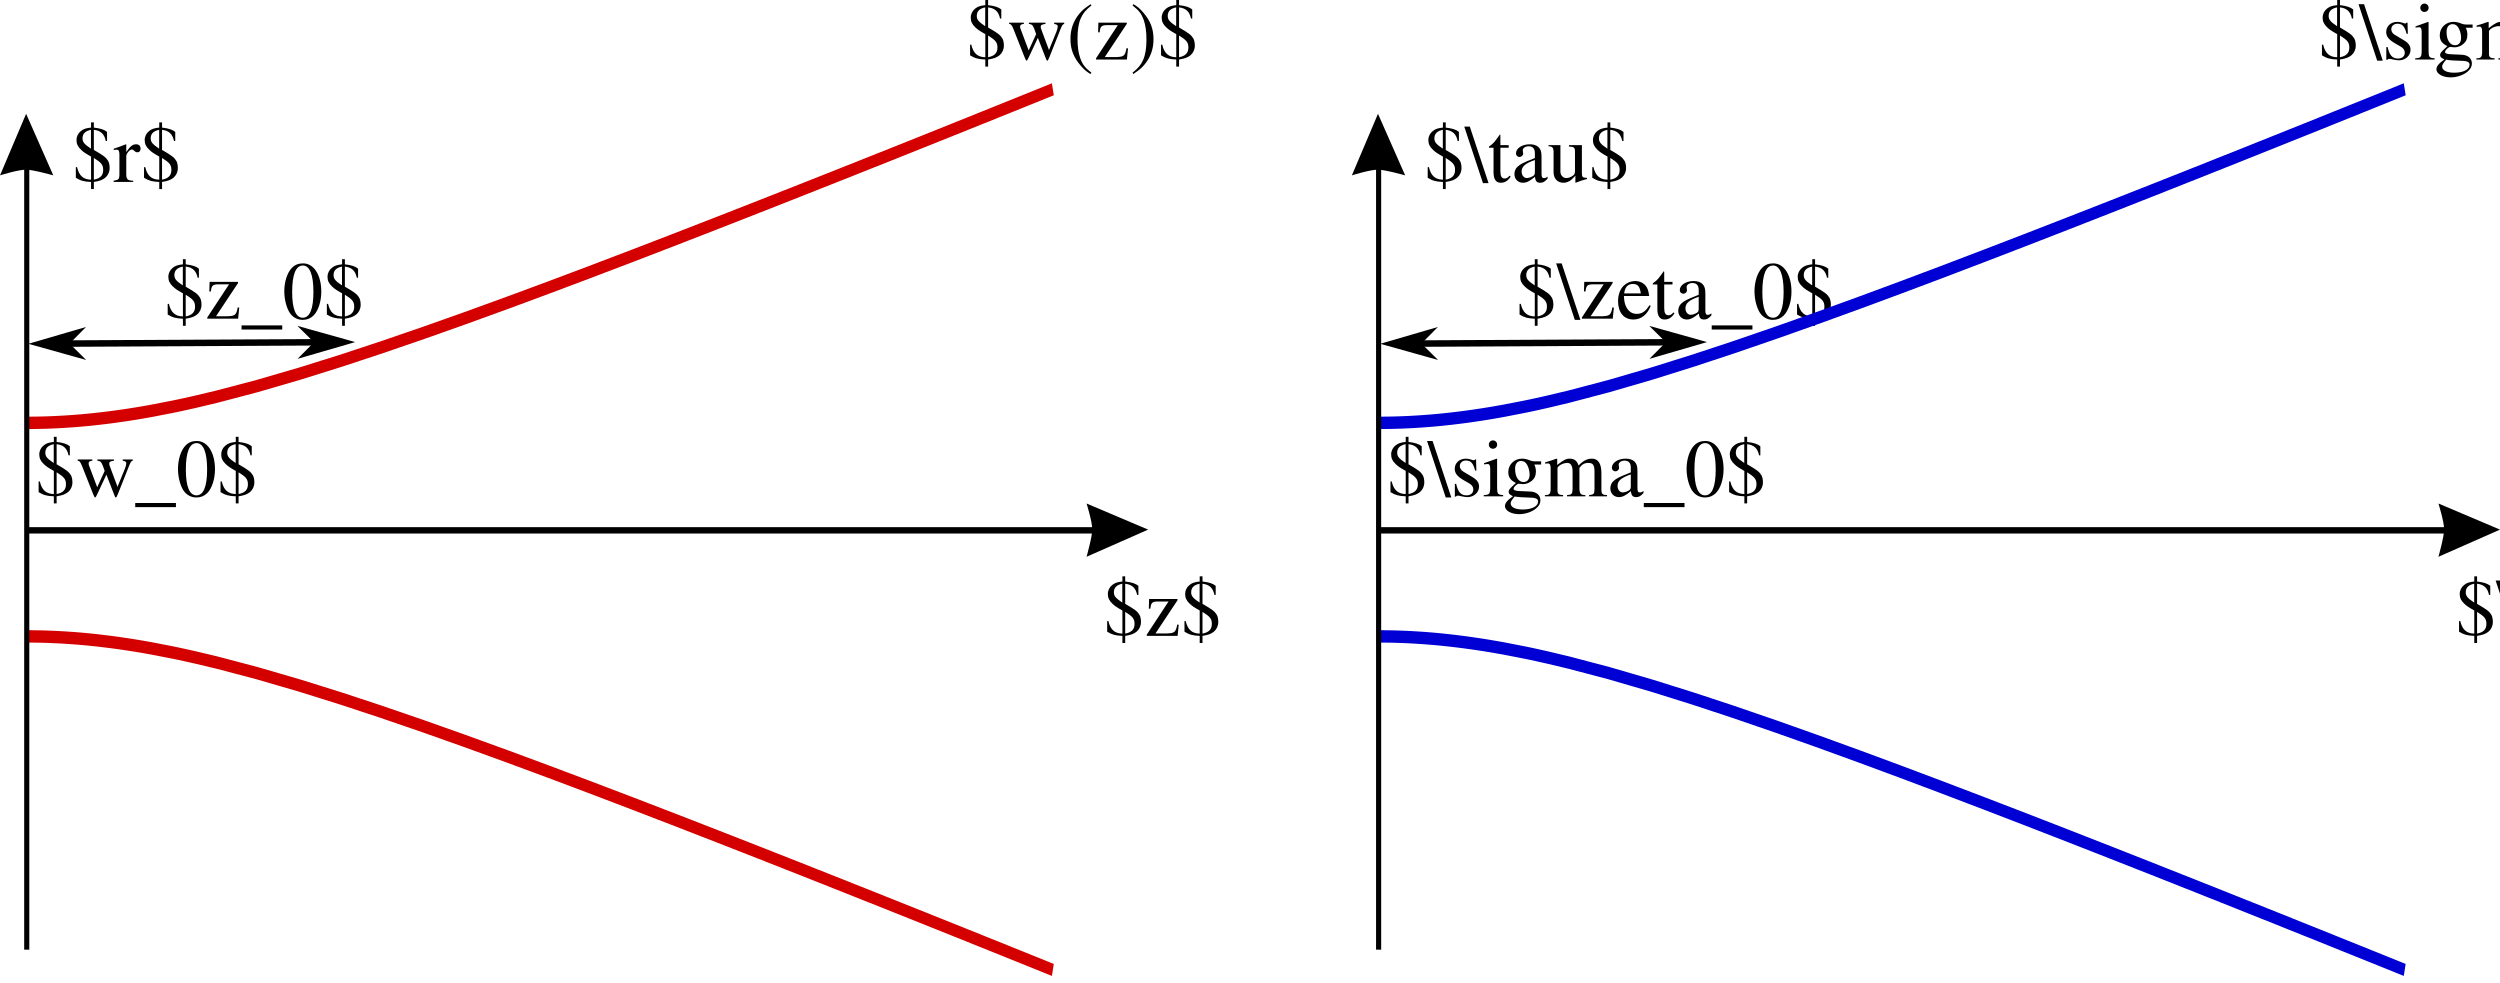
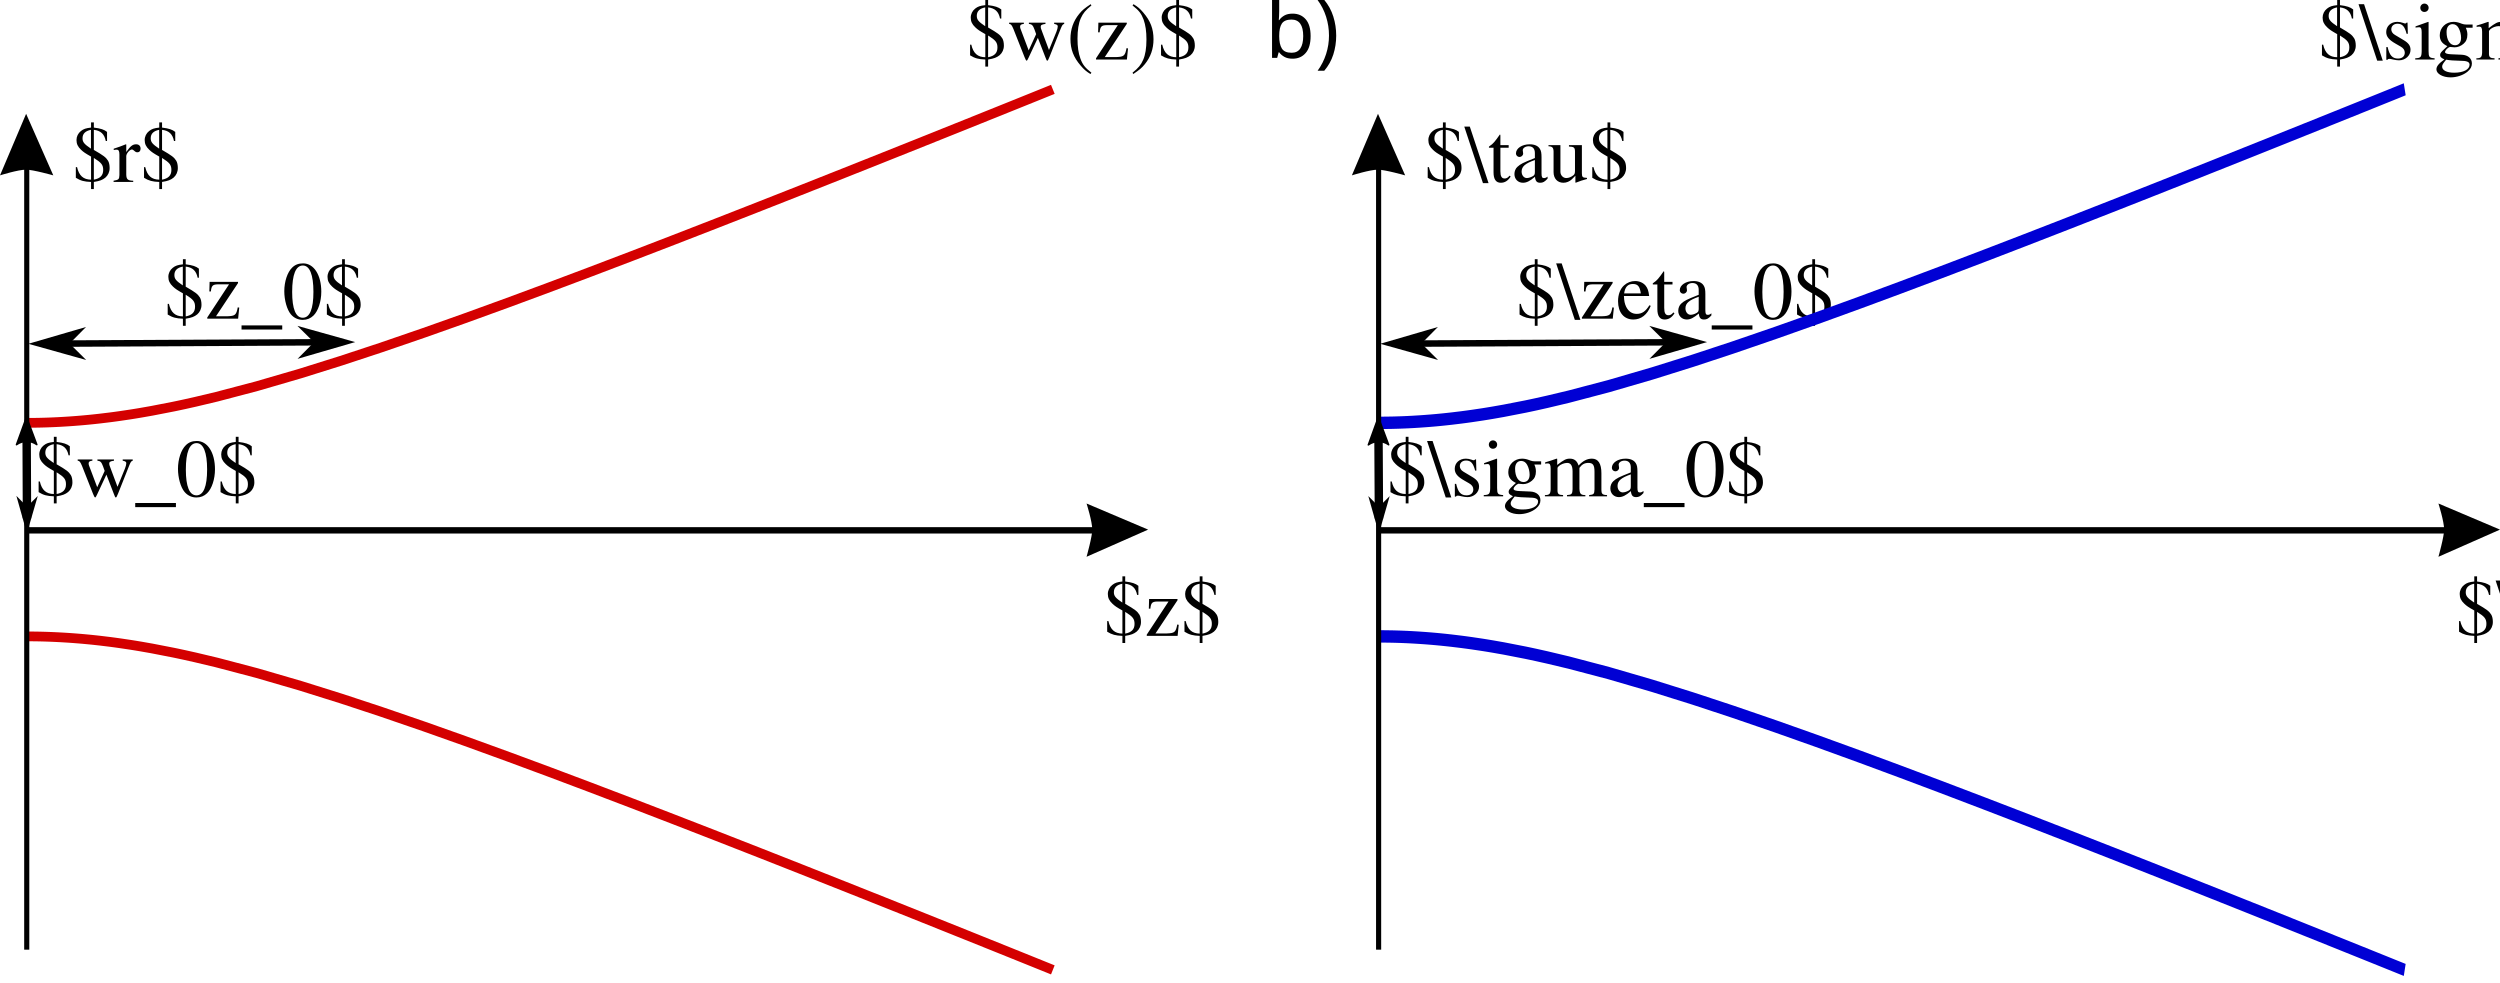
<svg xmlns="http://www.w3.org/2000/svg" width="217.22mm" height="85.335mm" viewBox="0 0 769.677 302.369" id="svg4927" version="1.1">
  <defs id="defs4929">
+     <marker orient="auto" refY="0.0" refX="0.0" id="Arrow1Sstart" style="overflow:visible">
+       <path id="path959" d="M 0.0,0.0 L 5.0,-5.0 L -12.5,0.0 L 5.0,5.0 L 0.0,0.0 z " style="fill-rule:evenodd;stroke:#000000;stroke-width:1pt;stroke-opacity:1;fill:#000000;fill-opacity:1" transform="scale(0.2) translate(6,0)" />
+     </marker>
+     <marker orient="auto" refY="0.0" refX="0.0" id="marker1267" style="overflow:visible;">
+       <path id="path1265" style="fill-rule:evenodd;stroke-width:0.625;stroke-linejoin:round;stroke:#000000;stroke-opacity:1;fill:#000000;fill-opacity:1" d="M 8.719,4.034 L -2.207,0.016 L 8.719,-4.002 C 6.973,-1.63 6.983,1.616 8.719,4.034 z " transform="scale(0.3) rotate(180) translate(-2.3,0)" />
+     </marker>
+     <marker orient="auto" refY="0.0" refX="0.0" id="Arrow2Send" style="overflow:visible;">
+       <path id="path980" style="fill-rule:evenodd;stroke-width:0.625;stroke-linejoin:round;stroke:#000000;stroke-opacity:1;fill:#000000;fill-opacity:1" d="M 8.719,4.034 L -2.207,0.016 L 8.719,-4.002 C 6.973,-1.63 6.983,1.616 8.719,4.034 z " transform="scale(0.3) rotate(180) translate(-2.3,0)" />
+     </marker>
    <marker orient="auto" refY="0" refX="0" id="Arrow1Mstart-17" style="overflow:visible">
      <path id="path4575-70" d="M 0,0 5,-5 -12.5,0 5,5 0,0 Z" style="fill-rule:evenodd;stroke:#000000;stroke-width:1pt" transform="matrix(0.4,0,0,0.4,4,0)" />
    </marker>
    <marker orient="auto" refY="0" refX="0" id="Arrow1Mend-76" style="overflow:visible">
      <path id="path4578-4" d="M 0,0 5,-5 -12.5,0 5,5 0,0 Z" style="fill-rule:evenodd;stroke:#000000;stroke-width:1pt" transform="matrix(-0.4,0,0,-0.4,-4,0)" />
    </marker>
    <marker orient="auto" refY="0" refX="0" id="Arrow1Mstart-17-3" style="overflow:visible">
      <path id="path4575-70-6" d="M 0,0 5,-5 -12.5,0 5,5 0,0 Z" style="fill-rule:evenodd;stroke:#000000;stroke-width:1pt" transform="matrix(0.4,0,0,0.4,4,0)" />
    </marker>
    <marker orient="auto" refY="0" refX="0" id="Arrow1Mend-76-7" style="overflow:visible">
      <path id="path4578-4-5" d="M 0,0 5,-5 -12.5,0 5,5 0,0 Z" style="fill-rule:evenodd;stroke:#000000;stroke-width:1pt" transform="matrix(-0.4,0,0,-0.4,-4,0)" />
+     </marker>
+     <marker orient="auto" refY="0" refX="0" id="Arrow1Mstart-17-36" style="overflow:visible">
+       <path id="path4575-70-7" d="M 0,0 5,-5 -12.5,0 5,5 Z" style="fill-rule:evenodd;stroke:#000000;stroke-width:1pt" transform="matrix(0.4,0,0,0.4,4,0)" />
+     </marker>
+     <marker orient="auto" refY="0" refX="0" id="Arrow1Mend-76-5" style="overflow:visible">
+       <path id="path4578-4-3" d="M 0,0 5,-5 -12.5,0 5,5 Z" style="fill-rule:evenodd;stroke:#000000;stroke-width:1pt" transform="matrix(-0.4,0,0,-0.4,-4,0)" />
+     </marker>
+     <marker orient="auto" refY="0" refX="0" id="Arrow1Sstart-6" style="overflow:visible">
+       <path id="path959-2" d="M 0,0 5,-5 -12.5,0 5,5 Z" style="fill:#000000;fill-opacity:1;fill-rule:evenodd;stroke:#000000;stroke-width:1pt;stroke-opacity:1" transform="matrix(0.2,0,0,0.2,1.2,0)" />
+     </marker>
+     <marker orient="auto" refY="0" refX="0" id="Arrow2Send-9" style="overflow:visible">
+       <path id="path980-1" style="fill:#000000;fill-opacity:1;fill-rule:evenodd;stroke:#000000;stroke-width:0.625;stroke-linejoin:round;stroke-opacity:1" d="M 8.719,4.034 -2.207,0.016 8.719,-4.002 c -1.745,2.372 -1.735,5.617 -6e-7,8.035 z" transform="matrix(-0.3,0,0,-0.3,0.69,0)" />
    </marker>
  </defs>
  <g id="layer1" transform="translate(-410.651,-21.13141)">
    <g id="g92">
      <text style="font-size:18.333px;line-height:0%;font-family:Times;fill:#000000;stroke-width:2;stroke-miterlimit:4;stroke-dasharray:none" id="text208-0" font-size="10px" y="216.899" x="1166.614">
        <tspan style="font-style:normal;font-variant:normal;font-weight:normal;font-stretch:normal;font-size:25.208px;font-family:'Nimbus Roman No9 L';-inkscape-font-specification:'Nimbus Roman No9 L'" id="tspan4720-93">$\zeta$</tspan>
      </text>
      <text style="font-size:18.333px;line-height:0%;font-family:Times;fill:#000000;stroke-width:2;stroke-miterlimit:4;stroke-dasharray:none" id="text208-5-6" font-size="10px" y="77.148" x="849.089">
        <tspan style="font-style:normal;font-variant:normal;font-weight:normal;font-stretch:normal;font-size:25.208px;font-family:'Nimbus Roman No9 L';-inkscape-font-specification:'Nimbus Roman No9 L'" id="tspan4720-9-0">$\tau$</tspan>
      </text>
      <text id="text5306-6" y="173.926" x="837.631" style="font-style:normal;font-variant:normal;font-weight:normal;font-stretch:normal;line-height:0%;font-family:msbm10;-inkscape-font-specification:msbm10;letter-spacing:0px;word-spacing:0px;fill:#000000;fill-opacity:1;stroke:none;stroke-width:1px;stroke-linecap:butt;stroke-linejoin:miter;stroke-opacity:1" xml:space="preserve">
        <tspan style="font-style:normal;font-variant:normal;font-weight:normal;font-stretch:normal;font-size:25.208px;line-height:1.25;font-family:'Nimbus Roman No9 L';-inkscape-font-specification:'Nimbus Roman No9 L'" y="173.926" x="837.631" id="tspan5308-2">$\sigma_0$</tspan>
      </text>
      <text id="text5306-8-6" y="39.457" x="1124.408" style="font-style:normal;font-variant:normal;font-weight:normal;font-stretch:normal;line-height:0%;font-family:msbm10;-inkscape-font-specification:msbm10;letter-spacing:0px;word-spacing:0px;fill:#000000;fill-opacity:1;stroke:none;stroke-width:1px;stroke-linecap:butt;stroke-linejoin:miter;stroke-opacity:1" xml:space="preserve">
        <tspan style="font-style:normal;font-variant:normal;font-weight:normal;font-stretch:normal;font-size:25.208px;line-height:1.25;font-family:'Nimbus Roman No9 L';-inkscape-font-specification:'Nimbus Roman No9 L'" y="39.457" x="1124.408" id="tspan5308-5-1">$\sigma(\zeta)$</tspan>
      </text>
      <text id="text4587-3-8" y="119.251" x="877.37" style="font-style:normal;font-weight:normal;line-height:0%;font-family:sans-serif;letter-spacing:0px;word-spacing:0px;fill:#000000;fill-opacity:1;stroke:none" xml:space="preserve">
        <tspan style="font-style:normal;font-variant:normal;font-weight:normal;font-stretch:normal;font-size:25.208px;line-height:1.25;font-family:'Nimbus Roman No9 L';-inkscape-font-specification:'Nimbus Roman No9 L'" y="119.251" x="877.37" id="tspan4589-3-7">$\zeta_0$</tspan>
      </text>
      <text style="font-size:18.333px;line-height:0%;font-family:Times;fill:#000000;stroke-width:2;stroke-miterlimit:4;stroke-dasharray:none" id="text208" font-size="10px" y="216.899" x="750.411">
        <tspan style="font-style:normal;font-variant:normal;font-weight:normal;font-stretch:normal;font-size:25.208px;font-family:'Nimbus Roman No9 L';-inkscape-font-specification:'Nimbus Roman No9 L'" id="tspan4720">$z$</tspan>
      </text>
      <text style="font-size:18.333px;line-height:0%;font-family:Times;fill:#000000;stroke-width:2;stroke-miterlimit:4;stroke-dasharray:none" id="text208-5" font-size="10px" y="77.148" x="432.886">
        <tspan style="font-style:normal;font-variant:normal;font-weight:normal;font-stretch:normal;font-size:25.208px;font-family:'Nimbus Roman No9 L';-inkscape-font-specification:'Nimbus Roman No9 L'" id="tspan4720-9">$r$</tspan>
      </text>
      <text id="text5306" y="173.926" x="421.428" style="font-style:normal;font-variant:normal;font-weight:normal;font-stretch:normal;line-height:0%;font-family:msbm10;-inkscape-font-specification:msbm10;letter-spacing:0px;word-spacing:0px;fill:#000000;fill-opacity:1;stroke:none;stroke-width:1px;stroke-linecap:butt;stroke-linejoin:miter;stroke-opacity:1" xml:space="preserve">
        <tspan style="font-style:normal;font-variant:normal;font-weight:normal;font-stretch:normal;font-size:25.208px;line-height:1.25;font-family:'Nimbus Roman No9 L';-inkscape-font-specification:'Nimbus Roman No9 L'" y="173.926" x="421.428" id="tspan5308">$w_0$</tspan>
      </text>
      <text id="text5306-8" y="39.457" x="708.205" style="font-style:normal;font-variant:normal;font-weight:normal;font-stretch:normal;line-height:0%;font-family:msbm10;-inkscape-font-specification:msbm10;letter-spacing:0px;word-spacing:0px;fill:#000000;fill-opacity:1;stroke:none;stroke-width:1px;stroke-linecap:butt;stroke-linejoin:miter;stroke-opacity:1" xml:space="preserve">
        <tspan style="font-style:normal;font-variant:normal;font-weight:normal;font-stretch:normal;font-size:25.208px;line-height:1.25;font-family:'Nimbus Roman No9 L';-inkscape-font-specification:'Nimbus Roman No9 L'" y="39.457" x="708.205" id="tspan5308-5">$w(z)$</tspan>
      </text>
      <text id="text4587-3" y="119.251" x="461.167" style="font-style:normal;font-weight:normal;line-height:0%;font-family:sans-serif;letter-spacing:0px;word-spacing:0px;fill:#000000;fill-opacity:1;stroke:none" xml:space="preserve">
        <tspan style="font-style:normal;font-variant:normal;font-weight:normal;font-stretch:normal;font-size:25.208px;line-height:1.25;font-family:'Nimbus Roman No9 L';-inkscape-font-specification:'Nimbus Roman No9 L'" y="119.251" x="461.167" id="tspan4589-3">$z_0$</tspan>
      </text>
    </g>
-     <g id="g147">
-       <g id="g129">
-         <polyline points="74.1,56.212 409.608,56.212 " id="polyline194-5" style="fill:none;stroke:#000000;stroke-width:2.072;stroke-miterlimit:4;stroke-dasharray:none;stroke-opacity:1" transform="matrix(0.9844103,0,0,0.9463322,762.6414,131.2133)" />
-         <path transform="matrix(1.831894,0,0,2.953207,383.4319,18.17918)" style="fill:none;stroke:#0000d4;stroke-width:1.29;stroke-miterlimit:4;stroke-dasharray:none;stroke-opacity:1" d="m 246.786,45.081 0.105,-1e-4 0.105,-3e-4 0.105,-3e-4 0.105,-4e-4 0.105,-4e-4 0.104,-5e-4 0.105,-6e-4 0.105,-7e-4 0.105,-7e-4 0.105,-7e-4 0.105,-9e-4 0.209,-0.002 0.105,-10e-4 0.105,-0.001 0.21,-0.002 0.105,-0.001 0.105,-0.001 0.209,-0.003 0.105,-0.002 0.105,-0.002 0.21,-0.003 0.419,-0.008 0.114,-0.002 0.114,-0.002 0.227,-0.005 0.455,-0.011 0.114,-0.003 0.114,-0.003 0.227,-0.006 0.455,-0.013 0.114,-0.004 0.114,-0.004 0.227,-0.007 0.455,-0.016 0.91,-0.035 0.114,-0.005 0.114,-0.005 0.228,-0.01 0.455,-0.02 0.91,-0.044 0.113,-0.006 0.114,-0.006 0.228,-0.012 0.455,-0.025 0.91,-0.054 0.106,-0.007 0.106,-0.007 0.212,-0.013 0.425,-0.028 0.849,-0.058 1.699,-0.128 0.106,-0.009 0.106,-0.009 0.212,-0.017 0.425,-0.035 0.849,-0.073 1.699,-0.157 0.115,-0.011 0.115,-0.011 0.23,-0.023 0.46,-0.046 0.921,-0.095 1.841,-0.201 3.682,-0.445 0.112,-0.015 0.113,-0.015 0.226,-0.029 0.452,-0.059 0.904,-0.121 1.807,-0.251 3.615,-0.534 6.743,-1.102 7.312,-1.322 6.826,-1.327 6.691,-1.37 7.261,-1.548 6.775,-1.49 7.344,-1.655 6.857,-1.576 6.723,-1.569 7.293,-1.724 6.806,-1.626 7.376,-1.778 7.241,-1.759 6.755,-1.651 7.325,-1.8 6.838,-1.688 6.703,-1.661 7.273,-1.809 6.787,-1.693 0.118,-0.03 0.119,-0.03 0.237,-0.059 0.473,-0.118 0.947,-0.237 1.894,-0.474 0.118,-0.03 0.119,-0.03 0.237,-0.059 0.473,-0.118 0.947,-0.237 0.118,-0.03 0.119,-0.03 0.237,-0.059 0.473,-0.119 0.118,-0.03 0.119,-0.03 0.236,-0.059 0.119,-0.03 0.118,-0.03 0.119,-0.03 0.118,-0.03" id="polyline158-6" />
-         <path transform="matrix(1.831894,0,0,2.953207,383.4319,18.17918)" style="fill:none;stroke:#0000d4;stroke-width:1.29;stroke-miterlimit:4;stroke-dasharray:none;stroke-opacity:1" d="m 246.577,67.344 0.104,1e-4 0.105,1e-4 0.105,10e-5 0.105,3e-4 0.105,3e-4 0.105,4e-4 0.105,4e-4 0.104,5e-4 0.105,6e-4 0.105,7e-4 0.105,7e-4 0.105,7e-4 0.105,9e-4 0.209,0.002 0.105,0.001 0.105,0.001 0.21,0.002 0.105,0.001 0.105,0.001 0.209,0.003 0.105,0.002 0.105,0.002 0.21,0.003 0.419,0.008 0.114,0.002 0.114,0.002 0.227,0.005 0.455,0.011 0.114,0.003 0.114,0.003 0.227,0.006 0.455,0.013 0.114,0.004 0.114,0.004 0.227,0.007 0.455,0.016 0.91,0.035 0.114,0.005 0.114,0.005 0.228,0.01 0.455,0.02 0.91,0.044 0.113,0.006 0.114,0.006 0.228,0.012 0.455,0.025 0.91,0.054 0.106,0.007 0.106,0.007 0.212,0.013 0.425,0.028 0.849,0.058 1.699,0.128 0.106,0.009 0.106,0.009 0.212,0.017 0.425,0.035 0.849,0.073 1.699,0.157 0.115,0.011 0.115,0.011 0.23,0.023 0.46,0.046 0.921,0.095 1.841,0.201 3.682,0.445 0.112,0.015 0.113,0.015 0.226,0.029 0.452,0.059 0.904,0.121 1.807,0.251 3.615,0.534 6.743,1.102 7.312,1.322 6.826,1.327 6.691,1.37 7.261,1.548 6.775,1.49 7.344,1.655 6.857,1.576 6.723,1.569 7.293,1.724 6.806,1.626 7.376,1.778 7.241,1.759 6.755,1.651 7.325,1.8 6.838,1.688 6.703,1.661 7.273,1.809 6.787,1.693 0.118,0.03 0.119,0.029 0.237,0.059 0.473,0.119 0.947,0.236 1.894,0.474 0.118,0.03 0.119,0.029 0.237,0.059 0.473,0.119 0.947,0.237 0.118,0.03 0.119,0.029 0.237,0.06 0.473,0.118 0.118,0.03 0.119,0.029 0.236,0.06 0.119,0.029 0.118,0.03 0.119,0.03 0.118,0.029" id="polyline160-2" />
-         <polygon points="409.466,56.946 409.313,57.412 409.137,57.887 408.805,58.699 408.653,59.044 419,56.212 408.653,53.49 408.653,53.49 408.805,53.799 409.137,54.542 409.313,54.989 409.466,55.44 409.572,55.859 409.608,56.212 409.572,56.532 " id="polygon201-1" style="opacity:1;fill:#000000;fill-rule:evenodd;stroke:none" transform="matrix(1.831894,0,0,2.953207,412.7644,18.17918)" />
-         <path style="fill:none;stroke:#000000;stroke-width:2;stroke-linecap:butt;stroke-linejoin:miter;stroke-miterlimit:4;stroke-dasharray:none;stroke-opacity:1;marker-start:url(#Arrow1Mstart-17-3);marker-end:url(#Arrow1Mend-76-7)" d="m 932.271,126.466 -1.416,0.007 -91.326,0.48" id="path6432-6-7" />
-       </g>
-       <g id="g122">
-         <polygon points="409.572,56.532 409.466,56.946 409.313,57.412 409.137,57.887 408.805,58.699 408.653,59.044 419,56.212 408.653,53.49 408.653,53.49 408.805,53.799 409.137,54.542 409.313,54.989 409.466,55.44 409.572,55.859 409.608,56.212 " id="polygon201-6-2" style="opacity:1;fill:#000000;fill-rule:evenodd;stroke:none" transform="matrix(0,-1.831894,2.953207,0,668.8881,823.7308)" />
-         <polyline points="246.55,99.325 246.55,99.299 246.55,99.272 246.55,99.219 246.55,99.113 246.55,98.902 246.55,98.479 246.55,97.632 246.55,95.798 246.55,94.084 246.55,92.405 246.55,90.583 246.55,88.882 246.55,87.04 246.55,85.23 246.55,83.543 246.55,81.713 246.55,80.005 246.55,78.33 246.55,76.513 246.55,74.817 246.55,72.979 246.55,71.175 246.55,69.492 246.55,67.667 246.55,65.964 246.55,64.118 246.55,62.306 246.55,60.615 246.55,58.782 246.55,57.071 246.55,55.393 246.55,53.573 246.55,51.874 246.55,50.034 246.55,48.226 246.55,46.541 246.55,44.713 246.55,43.006 246.55,41.333 246.55,39.518 246.55,37.824 246.55,35.988 246.55,34.274 246.55,32.593 246.55,30.77 246.55,29.068 246.55,27.224 246.55,25.414 246.55,23.725 246.55,21.894 246.55,20.185 246.55,18.509 246.55,16.691 246.55,14.994 246.55,14.964 246.55,14.935 246.55,14.876 246.55,14.757 246.55,14.521 246.55,14.047 246.55,14.017 246.55,13.988 246.55,13.929 246.55,13.81 246.55,13.573 246.55,13.544 246.55,13.514 246.55,13.455 246.55,13.337 246.55,13.307 246.55,13.278 246.55,13.218 246.55,13.189 246.55,13.159 246.55,13.13 246.55,13.1 " id="polyline52-9" style="fill:none;stroke:#000000;stroke-width:0.86;stroke-miterlimit:4;stroke-dasharray:none;stroke-dashoffset:0;stroke-opacity:1" transform="matrix(1.831894,0,0,2.953207,383.4319,20.17918)" />
-         <polyline points="74.1,56.212 409.608,56.212 " id="polyline194" style="fill:none;stroke:#000000;stroke-width:2.067;stroke-miterlimit:4;stroke-dasharray:none;stroke-opacity:1" transform="matrix(0.9870195,0,0,0.9488405,345.3697,131.0723)" />
-         <path transform="matrix(1.831894,0,0,2.953207,-32.77109,18.17918)" style="fill:none;stroke:#d40000;stroke-width:1.29;stroke-miterlimit:4;stroke-dasharray:none;stroke-opacity:1" d="m 246.472,45.081 h 0.105 l 0.104,-10e-5 0.105,-1e-4 0.105,-1e-4 0.105,-3e-4 0.105,-3e-4 0.105,-4e-4 0.105,-4e-4 0.104,-5e-4 0.105,-6e-4 0.105,-7e-4 0.105,-7e-4 0.105,-7e-4 0.105,-9e-4 0.209,-0.002 0.105,-10e-4 0.105,-0.001 0.21,-0.002 0.105,-0.001 0.105,-0.001 0.209,-0.003 0.105,-0.002 0.105,-0.002 0.21,-0.003 0.419,-0.008 0.114,-0.002 0.114,-0.002 0.227,-0.005 0.455,-0.011 0.114,-0.003 0.114,-0.003 0.227,-0.006 0.455,-0.013 0.114,-0.004 0.114,-0.004 0.227,-0.007 0.455,-0.016 0.91,-0.035 0.114,-0.005 0.114,-0.005 0.228,-0.01 0.455,-0.02 0.91,-0.044 0.113,-0.006 0.114,-0.006 0.228,-0.012 0.455,-0.025 0.91,-0.054 0.106,-0.007 0.106,-0.007 0.212,-0.013 0.425,-0.028 0.849,-0.058 1.699,-0.128 0.106,-0.009 0.106,-0.009 0.212,-0.017 0.425,-0.035 0.849,-0.073 1.699,-0.157 0.115,-0.011 0.115,-0.011 0.23,-0.023 0.46,-0.046 0.921,-0.095 1.841,-0.201 3.682,-0.445 0.112,-0.015 0.113,-0.015 0.226,-0.029 0.452,-0.059 0.904,-0.121 1.807,-0.251 3.615,-0.534 6.743,-1.102 7.312,-1.322 6.826,-1.327 6.691,-1.37 7.261,-1.548 6.775,-1.49 7.344,-1.655 6.857,-1.576 6.723,-1.569 7.293,-1.724 6.806,-1.626 7.376,-1.778 7.241,-1.759 6.755,-1.651 7.325,-1.8 6.838,-1.688 6.703,-1.661 7.273,-1.809 6.787,-1.693 0.118,-0.03 0.119,-0.03 0.237,-0.059 0.473,-0.118 0.947,-0.237 1.894,-0.474 0.118,-0.03 0.119,-0.03 0.237,-0.059 0.473,-0.118 0.947,-0.237 0.118,-0.03 0.119,-0.03 0.237,-0.059 0.473,-0.119 0.118,-0.03 0.119,-0.03 0.236,-0.059 0.119,-0.03 0.118,-0.03 0.119,-0.03 0.118,-0.03" id="polyline158" />
-         <path transform="matrix(1.831894,0,0,2.953207,-32.77109,18.17918)" style="fill:none;stroke:#d40000;stroke-width:1.29;stroke-miterlimit:4;stroke-dasharray:none;stroke-opacity:1" d="m 246.472,67.344 h 0.105 l 0.104,1e-4 0.105,1e-4 0.105,10e-5 0.105,3e-4 0.105,3e-4 0.105,4e-4 0.105,4e-4 0.104,5e-4 0.105,6e-4 0.105,7e-4 0.105,7e-4 0.105,7e-4 0.105,9e-4 0.209,0.002 0.105,0.001 0.105,0.001 0.21,0.002 0.105,0.001 0.105,0.001 0.209,0.003 0.105,0.002 0.105,0.002 0.21,0.003 0.419,0.008 0.114,0.002 0.114,0.002 0.227,0.005 0.455,0.011 0.114,0.003 0.114,0.003 0.227,0.006 0.455,0.013 0.114,0.004 0.114,0.004 0.227,0.007 0.455,0.016 0.91,0.035 0.114,0.005 0.114,0.005 0.228,0.01 0.455,0.02 0.91,0.044 0.113,0.006 0.114,0.006 0.228,0.012 0.455,0.025 0.91,0.054 0.106,0.007 0.106,0.007 0.212,0.013 0.425,0.028 0.849,0.058 1.699,0.128 0.106,0.009 0.106,0.009 0.212,0.017 0.425,0.035 0.849,0.073 1.699,0.157 0.115,0.011 0.115,0.011 0.23,0.023 0.46,0.046 0.921,0.095 1.841,0.201 3.682,0.445 0.112,0.015 0.113,0.015 0.226,0.029 0.452,0.059 0.904,0.121 1.807,0.251 3.615,0.534 6.743,1.102 7.312,1.322 6.826,1.327 6.691,1.37 7.261,1.548 6.775,1.49 7.344,1.655 6.857,1.576 6.723,1.569 7.293,1.724 6.806,1.626 7.376,1.778 7.241,1.759 6.755,1.651 7.325,1.8 6.838,1.688 6.703,1.661 7.273,1.809 6.787,1.693 0.118,0.03 0.119,0.029 0.237,0.059 0.473,0.119 0.947,0.236 1.894,0.474 0.118,0.03 0.119,0.029 0.237,0.059 0.473,0.119 0.947,0.237 0.118,0.03 0.119,0.029 0.237,0.06 0.473,0.118 0.118,0.03 0.119,0.029 0.236,0.06 0.119,0.029 0.118,0.03 0.119,0.03 0.118,0.029" id="polyline160" />
-         <polygon points="408.805,58.699 408.653,59.044 419,56.212 408.653,53.49 408.653,53.49 408.805,53.799 409.137,54.542 409.313,54.989 409.466,55.44 409.572,55.859 409.608,56.212 409.572,56.532 409.466,56.946 409.313,57.412 409.137,57.887 " id="polygon201" style="opacity:1;fill:#000000;fill-rule:evenodd;stroke:none" transform="matrix(1.831894,0,0,2.953207,-3.438537,18.17918)" />
-         <polygon points="409.137,57.887 408.805,58.699 408.653,59.044 419,56.212 408.653,53.49 408.653,53.49 408.805,53.799 409.137,54.542 409.313,54.989 409.466,55.44 409.572,55.859 409.608,56.212 409.572,56.532 409.466,56.946 409.313,57.412 " id="polygon201-6" style="opacity:1;fill:#000000;fill-rule:evenodd;stroke:none" transform="matrix(0,-1.831894,2.953207,0,252.6851,823.7308)" />
-         <path style="fill:none;stroke:#000000;stroke-width:2;stroke-linecap:butt;stroke-linejoin:miter;stroke-miterlimit:4;stroke-dasharray:none;stroke-opacity:1;marker-start:url(#Arrow1Mstart-17);marker-end:url(#Arrow1Mend-76)" d="m 516.068,126.466 -1.416,0.007 -91.326,0.48" id="path6432-6" />
-         <polyline points="246.55,99.325 246.55,99.299 246.55,99.272 246.55,99.219 246.55,99.113 246.55,98.902 246.55,98.479 246.55,97.632 246.55,95.798 246.55,94.084 246.55,92.405 246.55,90.583 246.55,88.882 246.55,87.04 246.55,85.23 246.55,83.543 246.55,81.713 246.55,80.005 246.55,78.33 246.55,76.513 246.55,74.817 246.55,72.979 246.55,71.175 246.55,69.492 246.55,67.667 246.55,65.964 246.55,64.118 246.55,62.306 246.55,60.615 246.55,58.782 246.55,57.071 246.55,55.393 246.55,53.573 246.55,51.874 246.55,50.034 246.55,48.226 246.55,46.541 246.55,44.713 246.55,43.006 246.55,41.333 246.55,39.518 246.55,37.824 246.55,35.988 246.55,34.274 246.55,32.593 246.55,30.77 246.55,29.068 246.55,27.224 246.55,25.414 246.55,23.725 246.55,21.894 246.55,20.185 246.55,18.509 246.55,16.691 246.55,14.994 246.55,14.964 246.55,14.935 246.55,14.876 246.55,14.757 246.55,14.521 246.55,14.047 246.55,14.017 246.55,13.988 246.55,13.929 246.55,13.81 246.55,13.573 246.55,13.544 246.55,13.514 246.55,13.455 246.55,13.337 246.55,13.307 246.55,13.278 246.55,13.218 246.55,13.189 246.55,13.159 246.55,13.13 246.55,13.1 " id="polyline52" style="fill:none;stroke:#000000;stroke-width:0.86;stroke-miterlimit:4;stroke-dasharray:none;stroke-dashoffset:0;stroke-opacity:1" transform="matrix(1.831894,0,0,2.953207,-32.77109,20.17918)" />
-       </g>
+     <g id="g129">
+       <polyline transform="matrix(0.9844103,0,0,0.9463322,762.6414,131.2133)" style="fill:none;stroke:#000000;stroke-width:2.072;stroke-miterlimit:4;stroke-dasharray:none;stroke-opacity:1" id="polyline194-5" points="74.1,56.212 409.608,56.212 " />
+       <path id="polyline158-6" d="m 246.786,45.081 0.105,-1e-4 0.105,-3e-4 0.105,-3e-4 0.105,-4e-4 0.105,-4e-4 0.104,-5e-4 0.105,-6e-4 0.105,-7e-4 0.105,-7e-4 0.105,-7e-4 0.105,-9e-4 0.209,-0.002 0.105,-10e-4 0.105,-0.001 0.21,-0.002 0.105,-0.001 0.105,-0.001 0.209,-0.003 0.105,-0.002 0.105,-0.002 0.21,-0.003 0.419,-0.008 0.114,-0.002 0.114,-0.002 0.227,-0.005 0.455,-0.011 0.114,-0.003 0.114,-0.003 0.227,-0.006 0.455,-0.013 0.114,-0.004 0.114,-0.004 0.227,-0.007 0.455,-0.016 0.91,-0.035 0.114,-0.005 0.114,-0.005 0.228,-0.01 0.455,-0.02 0.91,-0.044 0.113,-0.006 0.114,-0.006 0.228,-0.012 0.455,-0.025 0.91,-0.054 0.106,-0.007 0.106,-0.007 0.212,-0.013 0.425,-0.028 0.849,-0.058 1.699,-0.128 0.106,-0.009 0.106,-0.009 0.212,-0.017 0.425,-0.035 0.849,-0.073 1.699,-0.157 0.115,-0.011 0.115,-0.011 0.23,-0.023 0.46,-0.046 0.921,-0.095 1.841,-0.201 3.682,-0.445 0.112,-0.015 0.113,-0.015 0.226,-0.029 0.452,-0.059 0.904,-0.121 1.807,-0.251 3.615,-0.534 6.743,-1.102 7.312,-1.322 6.826,-1.327 6.691,-1.37 7.261,-1.548 6.775,-1.49 7.344,-1.655 6.857,-1.576 6.723,-1.569 7.293,-1.724 6.806,-1.626 7.376,-1.778 7.241,-1.759 6.755,-1.651 7.325,-1.8 6.838,-1.688 6.703,-1.661 7.273,-1.809 6.787,-1.693 0.118,-0.03 0.119,-0.03 0.237,-0.059 0.473,-0.118 0.947,-0.237 1.894,-0.474 0.118,-0.03 0.119,-0.03 0.237,-0.059 0.473,-0.118 0.947,-0.237 0.118,-0.03 0.119,-0.03 0.237,-0.059 0.473,-0.119 0.118,-0.03 0.119,-0.03 0.236,-0.059 0.119,-0.03 0.118,-0.03 0.119,-0.03 0.118,-0.03" style="fill:none;stroke:#0000d4;stroke-width:1.29;stroke-miterlimit:4;stroke-dasharray:none;stroke-opacity:1" transform="matrix(1.831894,0,0,2.953207,383.4319,18.17918)" />
+       <path id="polyline160-2" d="m 246.577,67.344 0.104,1e-4 0.105,1e-4 0.105,10e-5 0.105,3e-4 0.105,3e-4 0.105,4e-4 0.105,4e-4 0.104,5e-4 0.105,6e-4 0.105,7e-4 0.105,7e-4 0.105,7e-4 0.105,9e-4 0.209,0.002 0.105,0.001 0.105,0.001 0.21,0.002 0.105,0.001 0.105,0.001 0.209,0.003 0.105,0.002 0.105,0.002 0.21,0.003 0.419,0.008 0.114,0.002 0.114,0.002 0.227,0.005 0.455,0.011 0.114,0.003 0.114,0.003 0.227,0.006 0.455,0.013 0.114,0.004 0.114,0.004 0.227,0.007 0.455,0.016 0.91,0.035 0.114,0.005 0.114,0.005 0.228,0.01 0.455,0.02 0.91,0.044 0.113,0.006 0.114,0.006 0.228,0.012 0.455,0.025 0.91,0.054 0.106,0.007 0.106,0.007 0.212,0.013 0.425,0.028 0.849,0.058 1.699,0.128 0.106,0.009 0.106,0.009 0.212,0.017 0.425,0.035 0.849,0.073 1.699,0.157 0.115,0.011 0.115,0.011 0.23,0.023 0.46,0.046 0.921,0.095 1.841,0.201 3.682,0.445 0.112,0.015 0.113,0.015 0.226,0.029 0.452,0.059 0.904,0.121 1.807,0.251 3.615,0.534 6.743,1.102 7.312,1.322 6.826,1.327 6.691,1.37 7.261,1.548 6.775,1.49 7.344,1.655 6.857,1.576 6.723,1.569 7.293,1.724 6.806,1.626 7.376,1.778 7.241,1.759 6.755,1.651 7.325,1.8 6.838,1.688 6.703,1.661 7.273,1.809 6.787,1.693 0.118,0.03 0.119,0.029 0.237,0.059 0.473,0.119 0.947,0.236 1.894,0.474 0.118,0.03 0.119,0.029 0.237,0.059 0.473,0.119 0.947,0.237 0.118,0.03 0.119,0.029 0.237,0.06 0.473,0.118 0.118,0.03 0.119,0.029 0.236,0.06 0.119,0.029 0.118,0.03 0.119,0.03 0.118,0.029" style="fill:none;stroke:#0000d4;stroke-width:1.29;stroke-miterlimit:4;stroke-dasharray:none;stroke-opacity:1" transform="matrix(1.831894,0,0,2.953207,383.4319,18.17918)" />
+       <polygon transform="matrix(1.831894,0,0,2.953207,412.7644,18.17918)" style="opacity:1;fill:#000000;fill-rule:evenodd;stroke:none" id="polygon201-1" points="409.137,57.887 408.805,58.699 408.653,59.044 419,56.212 408.653,53.49 408.653,53.49 408.805,53.799 409.137,54.542 409.313,54.989 409.466,55.44 409.572,55.859 409.608,56.212 409.572,56.532 409.466,56.946 409.313,57.412 " />
+       <path id="path6432-6-7" d="m 932.271,126.466 -1.416,0.007 -91.326,0.48" style="fill:none;stroke:#000000;stroke-width:2;stroke-linecap:butt;stroke-linejoin:miter;stroke-miterlimit:4;stroke-dasharray:none;stroke-opacity:1;marker-start:url(#Arrow1Mstart-17-3);marker-end:url(#Arrow1Mend-76-7)" />
    </g>
+     <polygon points="408.805,58.699 408.653,59.044 419,56.212 408.653,53.49 408.653,53.49 408.805,53.799 409.137,54.542 409.313,54.989 409.466,55.44 409.572,55.859 409.608,56.212 409.572,56.532 409.466,56.946 409.313,57.412 409.137,57.887 " id="polygon201-6-2" style="opacity:1;fill:#000000;fill-rule:evenodd;stroke:none" transform="matrix(0,-1.831894,2.953207,0,668.8881,823.7308)" />
+     <polyline points="246.55,99.325 246.55,99.299 246.55,99.272 246.55,99.219 246.55,99.113 246.55,98.902 246.55,98.479 246.55,97.632 246.55,95.798 246.55,94.084 246.55,92.405 246.55,90.583 246.55,88.882 246.55,87.04 246.55,85.23 246.55,83.543 246.55,81.713 246.55,80.005 246.55,78.33 246.55,76.513 246.55,74.817 246.55,72.979 246.55,71.175 246.55,69.492 246.55,67.667 246.55,65.964 246.55,64.118 246.55,62.306 246.55,60.615 246.55,58.782 246.55,57.071 246.55,55.393 246.55,53.573 246.55,51.874 246.55,50.034 246.55,48.226 246.55,46.541 246.55,44.713 246.55,43.006 246.55,41.333 246.55,39.518 246.55,37.824 246.55,35.988 246.55,34.274 246.55,32.593 246.55,30.77 246.55,29.068 246.55,27.224 246.55,25.414 246.55,23.725 246.55,21.894 246.55,20.185 246.55,18.509 246.55,16.691 246.55,14.994 246.55,14.964 246.55,14.935 246.55,14.876 246.55,14.757 246.55,14.521 246.55,14.047 246.55,14.017 246.55,13.988 246.55,13.929 246.55,13.81 246.55,13.573 246.55,13.544 246.55,13.514 246.55,13.455 246.55,13.337 246.55,13.307 246.55,13.278 246.55,13.218 246.55,13.189 246.55,13.159 246.55,13.13 246.55,13.1 " id="polyline52-9" style="fill:none;stroke:#000000;stroke-width:0.86;stroke-miterlimit:4;stroke-dasharray:none;stroke-dashoffset:0;stroke-opacity:1" transform="matrix(1.831894,0,0,2.953207,383.4319,20.17918)" />
+     <polyline points="74.1,56.212 409.608,56.212 " id="polyline194" style="fill:none;stroke:#000000;stroke-width:2.067;stroke-miterlimit:4;stroke-dasharray:none;stroke-opacity:1" transform="matrix(0.9870195,0,0,0.9488405,345.3697,131.0723)" />
+     <path style="fill:none;stroke:#d40000;stroke-width:3;stroke-miterlimit:4;stroke-dasharray:none;stroke-opacity:1" d="m 418.739,151.312 h 0.192 l 0.191,-3e-4 0.192,-2.9e-4 0.192,-3e-4 0.192,-8.8e-4 0.192,-8.9e-4 0.192,-0.001 0.192,-0.001 0.191,-0.001 0.192,-0.002 0.192,-0.002 0.192,-0.002 0.192,-0.002 0.192,-0.003 0.383,-0.006 0.192,-0.003 0.192,-0.003 0.385,-0.007 0.192,-0.004 0.192,-0.004 0.383,-0.009 0.192,-0.005 0.192,-0.005 0.385,-0.01 0.768,-0.023 0.209,-0.007 0.209,-0.007 0.416,-0.015 0.834,-0.032 0.209,-0.009 0.209,-0.009 0.416,-0.018 0.834,-0.039 0.209,-0.01 0.209,-0.011 0.416,-0.022 0.834,-0.046 1.667,-0.103 0.209,-0.014 0.209,-0.014 0.418,-0.029 0.834,-0.06 1.667,-0.131 0.207,-0.017 0.209,-0.017 0.418,-0.036 0.834,-0.074 1.667,-0.158 0.194,-0.019 0.194,-0.019 0.388,-0.04 0.779,-0.082 1.555,-0.171 3.112,-0.377 0.194,-0.025 0.194,-0.025 0.388,-0.051 0.779,-0.104 1.555,-0.216 3.112,-0.463 0.211,-0.033 0.211,-0.033 0.421,-0.067 0.843,-0.135 1.687,-0.28 3.373,-0.594 6.745,-1.315 0.205,-0.043 0.207,-0.043 0.414,-0.086 0.828,-0.175 1.656,-0.356 3.31,-0.74 6.622,-1.578 12.352,-3.254 13.395,-3.903 12.505,-3.92 12.257,-4.046 13.301,-4.571 12.411,-4.4 13.453,-4.889 12.561,-4.655 12.316,-4.634 13.36,-5.09 12.468,-4.802 13.512,-5.25 13.265,-5.194 12.374,-4.875 13.419,-5.315 12.526,-4.985 12.279,-4.906 13.323,-5.341 12.433,-5 0.216,-0.087 0.218,-0.087 0.434,-0.175 0.866,-0.349 1.735,-0.699 3.47,-1.399 0.216,-0.087 0.218,-0.088 0.434,-0.175 0.866,-0.35 1.735,-0.7 0.216,-0.087 0.218,-0.088 0.434,-0.175 0.866,-0.35 0.216,-0.087 0.218,-0.088 0.432,-0.175 0.218,-0.087 0.216,-0.088 0.218,-0.087 0.216,-0.088" id="polyline158" />
+     <path style="fill:none;stroke:#d40000;stroke-width:3;stroke-miterlimit:4;stroke-dasharray:none;stroke-opacity:1" d="m 418.739,217.06 h 0.192 l 0.191,2.9e-4 0.192,3e-4 0.192,2.9e-4 0.192,8.9e-4 0.192,8.8e-4 0.192,10e-4 0.192,0.001 0.191,0.001 0.192,0.002 0.192,0.002 0.192,0.002 0.192,0.002 0.192,0.003 0.383,0.006 0.192,0.003 0.192,0.003 0.385,0.007 0.192,0.004 0.192,0.004 0.383,0.009 0.192,0.005 0.192,0.005 0.385,0.01 0.768,0.023 0.209,0.007 0.209,0.007 0.416,0.015 0.834,0.032 0.209,0.009 0.209,0.009 0.416,0.018 0.834,0.039 0.209,0.01 0.209,0.011 0.416,0.022 0.834,0.046 1.667,0.103 0.209,0.014 0.209,0.014 0.418,0.029 0.834,0.06 1.667,0.131 0.207,0.017 0.209,0.017 0.418,0.036 0.834,0.074 1.667,0.158 0.194,0.019 0.194,0.019 0.388,0.04 0.779,0.082 1.555,0.171 3.112,0.377 0.194,0.025 0.194,0.025 0.388,0.051 0.779,0.104 1.555,0.216 3.112,0.463 0.211,0.033 0.211,0.033 0.421,0.067 0.843,0.135 1.687,0.28 3.373,0.594 6.745,1.315 0.205,0.043 0.207,0.043 0.414,0.086 0.828,0.175 1.656,0.356 3.31,0.74 6.622,1.578 12.352,3.254 13.395,3.903 12.505,3.92 12.257,4.046 13.301,4.571 12.411,4.4 13.453,4.889 12.561,4.655 12.316,4.634 13.36,5.09 12.468,4.802 13.512,5.25 13.265,5.194 12.374,4.875 13.419,5.315 12.526,4.985 12.279,4.906 13.323,5.341 12.433,4.999 0.216,0.089 0.218,0.086 0.434,0.174 0.866,0.351 1.735,0.697 3.47,1.4 0.216,0.089 0.218,0.086 0.434,0.174 0.866,0.351 1.735,0.7 0.216,0.089 0.218,0.086 0.434,0.177 0.866,0.348 0.216,0.089 0.218,0.086 0.432,0.177 0.218,0.086 0.216,0.089 0.218,0.089 0.216,0.086" id="polyline160" />
+     <polygon points="408.653,53.49 408.805,53.799 409.137,54.542 409.313,54.989 409.466,55.44 409.572,55.859 409.608,56.212 409.572,56.532 409.466,56.946 409.313,57.412 409.137,57.887 408.805,58.699 408.653,59.044 419,56.212 408.653,53.49 " id="polygon201" style="opacity:1;fill:#000000;fill-rule:evenodd;stroke:none" transform="matrix(1.831894,0,0,2.953207,-3.438537,18.17918)" />
+     <polygon points="408.653,53.49 408.653,53.49 408.805,53.799 409.137,54.542 409.313,54.989 409.466,55.44 409.572,55.859 409.608,56.212 409.572,56.532 409.466,56.946 409.313,57.412 409.137,57.887 408.805,58.699 408.653,59.044 419,56.212 " id="polygon201-6" style="opacity:1;fill:#000000;fill-rule:evenodd;stroke:none" transform="matrix(0,-1.831894,2.953207,0,252.6851,823.7308)" />
+     <path style="fill:none;stroke:#000000;stroke-width:2;stroke-linecap:butt;stroke-linejoin:miter;stroke-miterlimit:4;stroke-dasharray:none;stroke-opacity:1;marker-start:url(#Arrow1Mstart-17);marker-end:url(#Arrow1Mend-76)" d="m 516.068,126.466 -1.416,0.007 -91.326,0.48" id="path6432-6" />
+     <polyline points="246.55,99.325 246.55,99.299 246.55,99.272 246.55,99.219 246.55,99.113 246.55,98.902 246.55,98.479 246.55,97.632 246.55,95.798 246.55,94.084 246.55,92.405 246.55,90.583 246.55,88.882 246.55,87.04 246.55,85.23 246.55,83.543 246.55,81.713 246.55,80.005 246.55,78.33 246.55,76.513 246.55,74.817 246.55,72.979 246.55,71.175 246.55,69.492 246.55,67.667 246.55,65.964 246.55,64.118 246.55,62.306 246.55,60.615 246.55,58.782 246.55,57.071 246.55,55.393 246.55,53.573 246.55,51.874 246.55,50.034 246.55,48.226 246.55,46.541 246.55,44.713 246.55,43.006 246.55,41.333 246.55,39.518 246.55,37.824 246.55,35.988 246.55,34.274 246.55,32.593 246.55,30.77 246.55,29.068 246.55,27.224 246.55,25.414 246.55,23.725 246.55,21.894 246.55,20.185 246.55,18.509 246.55,16.691 246.55,14.994 246.55,14.964 246.55,14.935 246.55,14.876 246.55,14.757 246.55,14.521 246.55,14.047 246.55,14.017 246.55,13.988 246.55,13.929 246.55,13.81 246.55,13.573 246.55,13.544 246.55,13.514 246.55,13.455 246.55,13.337 246.55,13.307 246.55,13.278 246.55,13.218 246.55,13.189 246.55,13.159 246.55,13.13 246.55,13.1 " id="polyline52" style="fill:none;stroke:#000000;stroke-width:0.86;stroke-miterlimit:4;stroke-dasharray:none;stroke-dashoffset:0;stroke-opacity:1" transform="matrix(1.831894,0,0,2.953207,-32.77109,20.17918)" />
+     <path style="fill:none;stroke:#000000;stroke-width:2.593;stroke-linecap:butt;stroke-linejoin:miter;stroke-miterlimit:4;stroke-dasharray:none;stroke-opacity:1;marker-start:url(#Arrow1Sstart);marker-end:url(#Arrow2Send)" d="m 418.953,180.703 0.002,-0.423 -0.11,-27.251" id="path6432-6-5" />
+     <path style="fill:none;stroke:#000000;stroke-width:2.593;stroke-linecap:butt;stroke-linejoin:miter;stroke-miterlimit:4;stroke-dasharray:none;stroke-opacity:1;marker-start:url(#Arrow1Sstart-6);marker-end:url(#Arrow2Send-9)" d="m 835.185,180.757 0.001,-0.423 -0.151,-27.251" id="path6432-6-5-2" />
+     <text xml:space="preserve" style="font-style:normal;font-weight:normal;font-size:37.5px;line-height:1.25;font-family:sans-serif;letter-spacing:0px;word-spacing:0px;fill:#000000;fill-opacity:1;stroke:none;stroke-width:0.938" x="384.11" y="38.955" id="text3674">
+       <tspan id="tspan3672" x="384.11" y="38.955" style="font-size:25px;stroke-width:0.938">a)</tspan>
+     </text>
+     <text xml:space="preserve" style="font-style:normal;font-weight:normal;font-size:37.5px;line-height:1.25;font-family:sans-serif;letter-spacing:0px;word-spacing:0px;fill:#000000;fill-opacity:1;stroke:none;stroke-width:0.938" x="800.152" y="38.955" id="text3674-7">
+       <tspan id="tspan3672-0" x="800.152" y="38.955" style="font-size:25px;stroke-width:0.938">b)</tspan>
+     </text>
  </g>
</svg>
